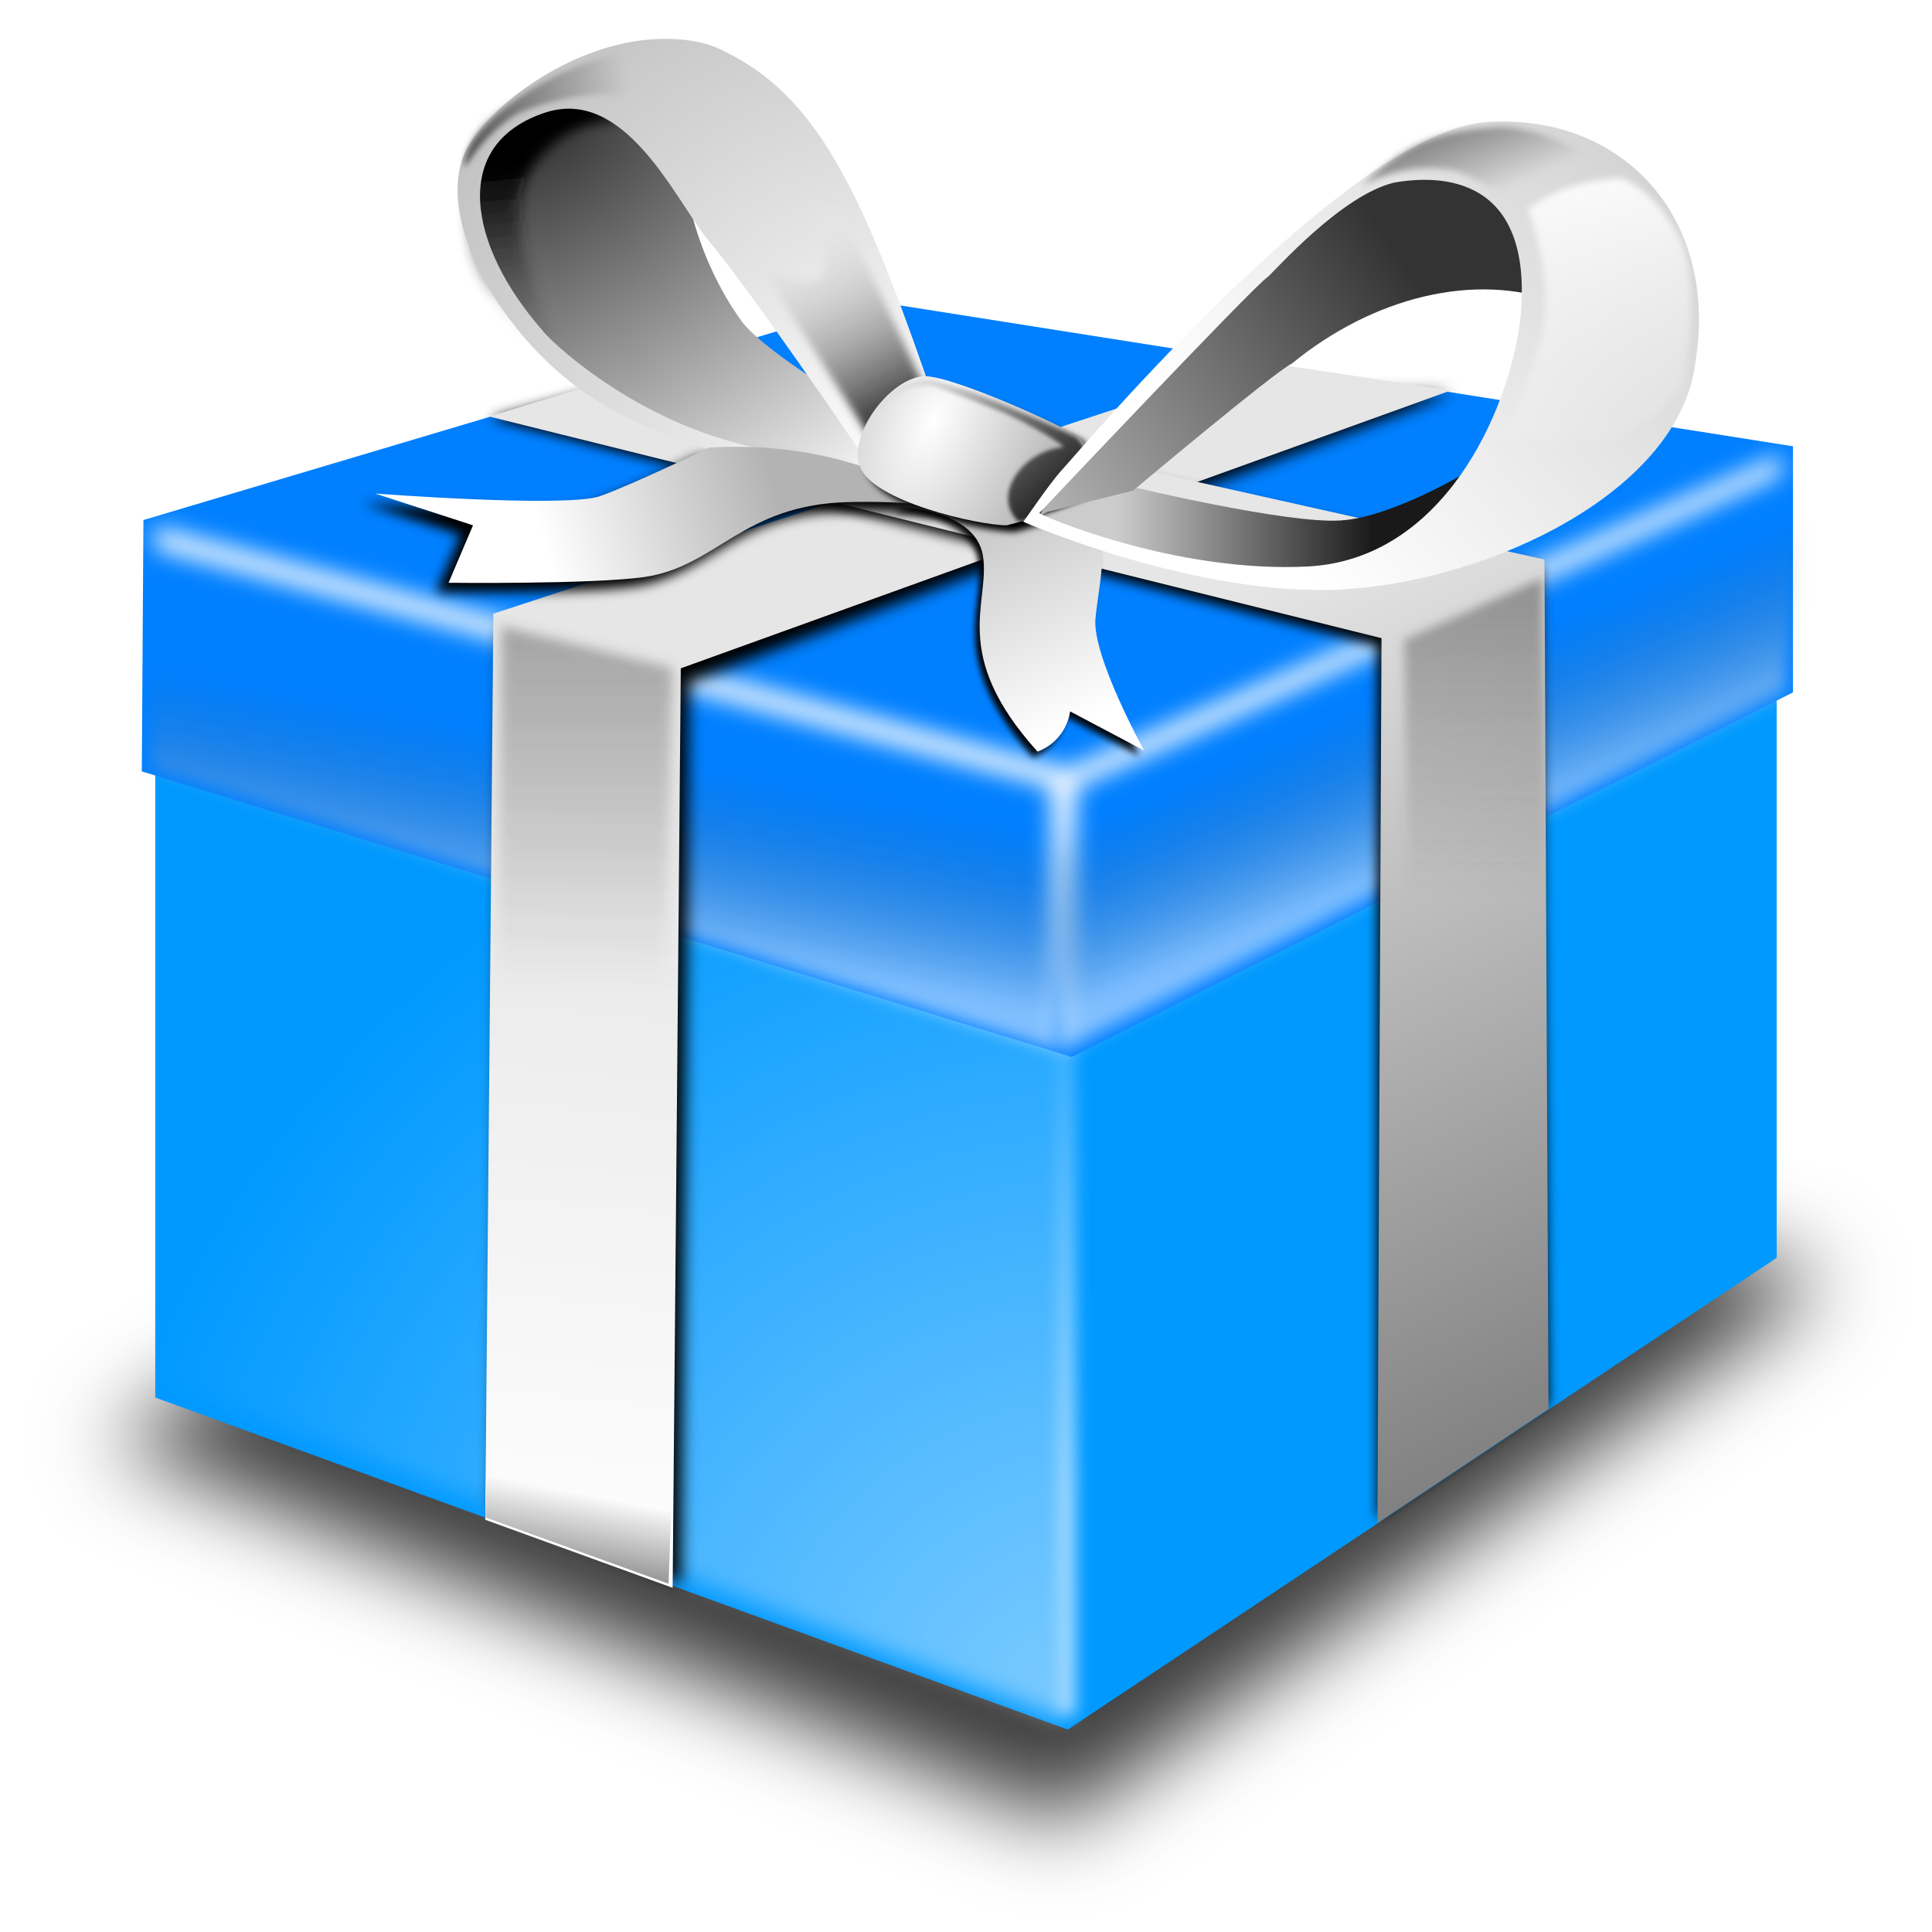
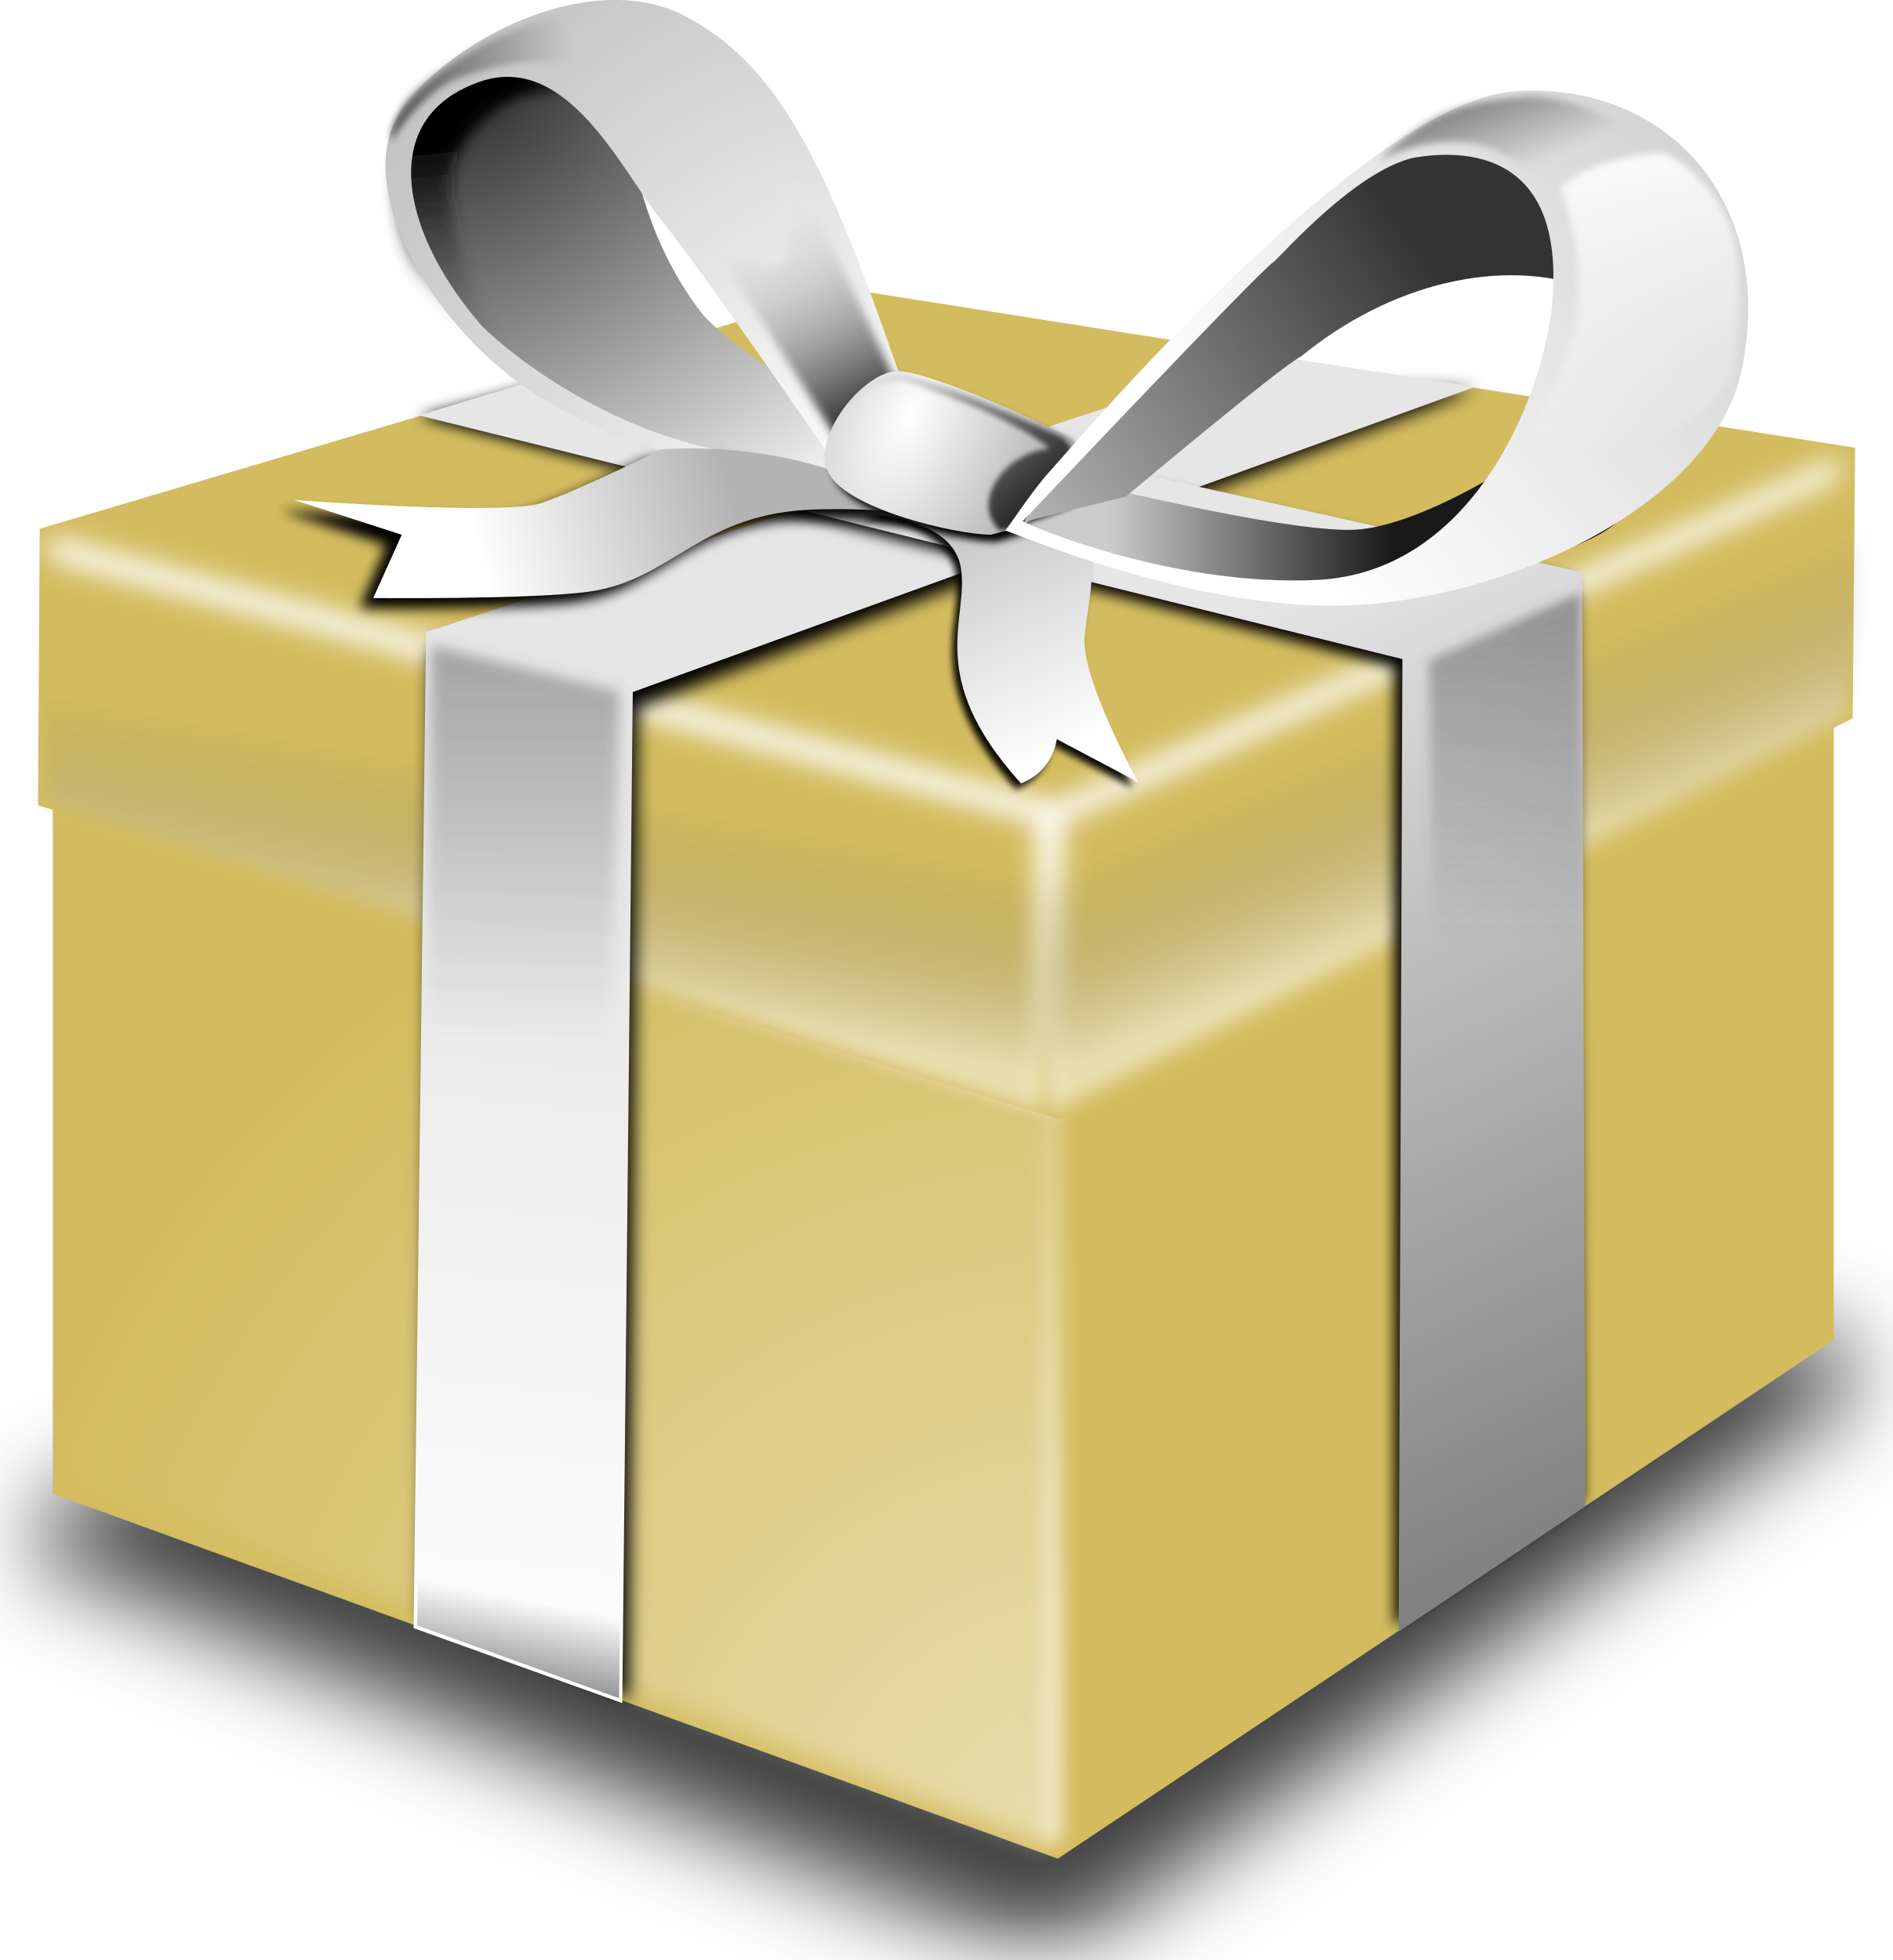
- <svg xmlns="http://www.w3.org/2000/svg" xmlns:xlink="http://www.w3.org/1999/xlink" id="svg5520" viewBox="0 0 750 750" version="1.0">
+ <svg xmlns="http://www.w3.org/2000/svg" xmlns:xlink="http://www.w3.org/1999/xlink" id="svg5520" viewBox="0 0 668.13 692.11" version="1.0">
  <defs id="defs5522">
    <filter id="filter5389">
      <feGaussianBlur id="feGaussianBlur5391" stdDeviation="0.08" />
    </filter>
-     <linearGradient id="linearGradient3217" y2="171.9" gradientUnits="userSpaceOnUse" x2="1032.4" y1="164.11" x1="1031.8">
-       <stop id="stop5295" style="stop-color:#ffffff" offset="0" />
-       <stop id="stop5297" style="stop-color:#ffffff;stop-opacity:0" offset="1" />
-     </linearGradient>
-     <linearGradient id="linearGradient3215" y2="163.86" xlink:href="#linearGradient5119" gradientUnits="userSpaceOnUse" x2="1008.2" gradientTransform="translate(22.425 .7176)" y1="161.72" x1="1006.5" />
    <filter id="filter5115">
      <feGaussianBlur id="feGaussianBlur5117" stdDeviation="0.07" />
    </filter>
    <linearGradient id="linearGradient5119">
-       <stop id="stop5121" style="stop-color:#000000" offset="0" />
-       <stop id="stop5123" style="stop-color:#000000;stop-opacity:0" offset="1" />
-     </linearGradient>
-     <linearGradient id="linearGradient3213" y2="162.04" xlink:href="#linearGradient5119" gradientUnits="userSpaceOnUse" x2="1008.6" y1="162.97" x1="1004.5" />
-     <linearGradient id="linearGradient3211" y2="174.4" gradientUnits="userSpaceOnUse" x2="1025.1" y1="164.83" x1="1036.5">
-       <stop id="stop4809" style="stop-color:#cccccc" offset="0" />
-       <stop id="stop4811" style="stop-color:#ffffff" offset="1" />
-     </linearGradient>
-     <linearGradient id="linearGradient3209" y2="174.3" gradientUnits="userSpaceOnUse" x2="1017.1" y1="166.91" x1="1027.7">
-       <stop id="stop4817" style="stop-color:#333333" offset="0" />
-       <stop id="stop4819" style="stop-color:#cccccc" offset="1" />
+       <stop id="stop5121" offset="0" />
+       <stop id="stop5123" stop-opacity="0" offset="1" />
    </linearGradient>
    <filter id="filter5073">
      <feGaussianBlur id="feGaussianBlur5075" stdDeviation="0.053" />
    </filter>
-     <linearGradient id="linearGradient3207" y2="169.45" gradientUnits="userSpaceOnUse" x2="1015.7" y1="174.22" x1="1019.5">
-       <stop id="stop4951" style="stop-color:#000000" offset="0" />
-       <stop id="stop4953" style="stop-color:#000000;stop-opacity:0" offset="1" />
-     </linearGradient>
-     <linearGradient id="linearGradient3205" y2="173.07" gradientUnits="userSpaceOnUse" x2="1027" y1="173.07" x1="1020.7">
-       <stop id="stop5399" style="stop-color:#cccccc" offset="0" />
-       <stop id="stop5401" style="stop-color:#191919" offset="1" />
-     </linearGradient>
-     <radialGradient id="radialGradient3203" gradientUnits="userSpaceOnUse" cy="205.93" cx="999.93" gradientTransform="matrix(3.54 1.6389 -3.2479 7.0162 -1854.7 -2912.8)" r="2.865">
-       <stop id="stop4803" style="stop-color:#ffffff" offset="0" />
-       <stop id="stop4805" style="stop-color:#000000" offset="1" />
-     </radialGradient>
    <filter id="filter4943">
      <feGaussianBlur id="feGaussianBlur4945" stdDeviation="0.105" />
    </filter>
-     <linearGradient id="linearGradient3201" y2="165.69" gradientUnits="userSpaceOnUse" x2="1013" y1="170.63" x1="1015.5">
-       <stop id="stop4893" style="stop-color:#333333" offset="0" />
-       <stop id="stop4895" style="stop-color:#ffffff;stop-opacity:0" offset="1" />
-     </linearGradient>
    <filter id="filter4875">
      <feGaussianBlur id="feGaussianBlur4877" stdDeviation="0.084" />
    </filter>
-     <linearGradient id="linearGradient3199" y2="174.09" gradientUnits="userSpaceOnUse" x2="1006.7" y1="172.48" x1="1012.3">
-       <stop id="stop2957" style="stop-color:#b3b3b3" offset="0" />
-       <stop id="stop2959" style="stop-color:#ffffff" offset="1" />
-     </linearGradient>
-     <radialGradient id="radialGradient3197" gradientUnits="userSpaceOnUse" cy="209.14" cx="990.44" gradientTransform="matrix(-1.8205 -2.2247 2.1354 -1.7474 2372.2 2740.6)" r="5.838">
-       <stop id="stop4206" style="stop-color:#ffffff" offset="0" />
-       <stop id="stop4208" style="stop-color:#b3b3b3" offset="1" />
-     </radialGradient>
    <filter id="filter5203">
      <feGaussianBlur id="feGaussianBlur5205" stdDeviation="0.149" />
    </filter>
-     <linearGradient id="linearGradient3195" y2="164.62" gradientUnits="userSpaceOnUse" x2="1006.1" y1="170.13" x1="1006.7">
-       <stop id="stop5135" style="stop-color:#7f7f7f;stop-opacity:0" offset="0" />
-       <stop id="stop5137" style="stop-color:#000000" offset="1" />
-     </linearGradient>
-     <filter id="filter4358" height="1.201" width="1.048" y="-.1" x="-.024">
+     <filter id="filter4358" y="-.1" width="1.048" x="-.024" height="1.201">
      <feGaussianBlur id="feGaussianBlur4360" stdDeviation="0.14" />
    </filter>
-     <linearGradient id="linearGradient3193" y2="213.36" gradientUnits="userSpaceOnUse" x2="1003" gradientTransform="translate(17.482 -35.69)" y1="206.81" x1="999.14">
-       <stop id="stop4364" style="stop-color:#b3b3b3" offset="0" />
-       <stop id="stop4366" style="stop-color:#ffffff" offset="1" />
-     </linearGradient>
    <filter id="filter4332">
      <feGaussianBlur id="feGaussianBlur4334" stdDeviation="0.08" />
    </filter>
-     <linearGradient id="linearGradient3191" y2="220.49" xlink:href="#linearGradient3969" gradientUnits="userSpaceOnUse" x2="991.1" gradientTransform="translate(22.384 -.58596)" y1="208.36" x1="991.1" />
-     <linearGradient id="linearGradient3189" y2="232.99" gradientUnits="userSpaceOnUse" x2="991.81" gradientTransform="translate(16.514 -35.636)" y1="237.27" x1="990.99">
-       <stop id="stop4017" style="stop-color:#000000" offset="0" />
-       <stop id="stop4019" style="stop-color:#000000;stop-opacity:0" offset="1" />
-     </linearGradient>
    <filter id="filter4009">
      <feGaussianBlur id="feGaussianBlur4011" stdDeviation="0.151" />
    </filter>
    <linearGradient id="linearGradient3969">
-       <stop id="stop3971" style="stop-color:#4d4d4d" offset="0" />
-       <stop id="stop3973" style="stop-color:#4d4d4d;stop-opacity:0" offset="1" />
-     </linearGradient>
-     <linearGradient id="linearGradient3187" y2="220.49" xlink:href="#linearGradient3969" gradientUnits="userSpaceOnUse" x2="991.1" gradientTransform="translate(16.514 -35.636)" y1="208.36" x1="991.1" />
-     <radialGradient id="radialGradient3185" gradientUnits="userSpaceOnUse" cy="164.89" cx="1006.3" gradientTransform="matrix(.98997 1.7585 -2.7081 1.5245 456.92 -1857.2)" r="5.473">
-       <stop id="stop4825" style="stop-color:#333333" offset="0" />
-       <stop id="stop4827" style="stop-color:#efefef" offset="1" />
-     </radialGradient>
-     <linearGradient id="linearGradient3183" y2="235.48" gradientUnits="userSpaceOnUse" x2="1020" gradientTransform="translate(16.514 -35.636)" y1="210.21" x1="1007.9">
-       <stop id="stop4306" style="stop-color:#e6e6e6" offset="0" />
-       <stop id="stop4308" style="stop-color:#666666" offset="1" />
+       <stop id="stop3971" stop-color="#4d4d4d" offset="0" />
+       <stop id="stop3973" stop-color="#4d4d4d" stop-opacity="0" offset="1" />
    </linearGradient>
    <filter id="filter3954">
      <feGaussianBlur id="feGaussianBlur3956" stdDeviation="0.146" />
    </filter>
-     <linearGradient id="linearGradient3181" y2="214.7" xlink:href="#linearGradient4224" gradientUnits="userSpaceOnUse" x2="992.39" gradientTransform="translate(30.258 -36.49)" y1="219.12" x1="991.58" />
-     <linearGradient id="linearGradient3179" y2="216.38" gradientUnits="userSpaceOnUse" x2="996.02" gradientTransform="translate(16.514 -35.636)" y1="235.88" x1="994.01">
-       <stop id="stop3960" style="stop-color:#ffffff" offset="0" />
-       <stop id="stop3962" style="stop-color:#e6e6e6" offset="1" />
-     </linearGradient>
    <filter id="filter3936">
      <feGaussianBlur id="feGaussianBlur3938" stdDeviation="0.191" />
    </filter>
    <filter id="filter3840">
      <feGaussianBlur id="feGaussianBlur3842" stdDeviation="0.291" />
    </filter>
-     <linearGradient id="linearGradient3177" y2="223.38" xlink:href="#linearGradient3892" gradientUnits="userSpaceOnUse" x2="1003.1" gradientTransform="translate(16.514 -35.636)" y1="215.93" x1="1002.8" />
    <filter id="filter4286">
      <feGaussianBlur id="feGaussianBlur4288" stdDeviation="0.18" />
    </filter>
    <linearGradient id="linearGradient4224">
-       <stop id="stop4226" style="stop-color:#ffffff" offset="0" />
-       <stop id="stop4228" style="stop-color:#4d4d4d;stop-opacity:0" offset="1" />
+       <stop id="stop4226" stop-color="#fff" offset="0" />
+       <stop id="stop4228" stop-color="#4d4d4d" stop-opacity="0" offset="1" />
    </linearGradient>
-     <linearGradient id="linearGradient3175" y2="214.7" xlink:href="#linearGradient4224" gradientUnits="userSpaceOnUse" x2="992.39" gradientTransform="translate(16.514 -35.636)" y1="219.12" x1="991.58" />
-     <filter id="filter3888" height="1.049" width="2.454" y="-.024" x="-.727">
+     <filter id="filter3888" y="-.024" width="2.454" x="-.727" height="1.049">
      <feGaussianBlur id="feGaussianBlur3890" stdDeviation="0.157" />
    </filter>
    <linearGradient id="linearGradient3892">
-       <stop id="stop3894" style="stop-color:#ffffff" offset="0" />
-       <stop id="stop3896" style="stop-color:#ffffff;stop-opacity:0" offset="1" />
+       <stop id="stop3894" stop-color="#fff" offset="0" />
+       <stop id="stop3896" stop-color="#fff" stop-opacity="0" offset="1" />
    </linearGradient>
-     <linearGradient id="linearGradient3173" y2="218.97" xlink:href="#linearGradient3892" gradientUnits="userSpaceOnUse" x2="1002.9" y1="233.49" x1="1002.9" />
    <filter id="filter4049">
      <feGaussianBlur id="feGaussianBlur4051" stdDeviation="0.287" />
    </filter>
-     <radialGradient id="radialGradient3171" gradientUnits="userSpaceOnUse" cy="238.35" cx="985.76" gradientTransform="matrix(1.1641 -1.9754 2.046 1.2058 -614.23 1863.9)" r="11.035">
-       <stop id="stop4027" style="stop-color:#ffffff" offset="0" />
-       <stop id="stop4029" style="stop-color:#ffffff;stop-opacity:0" offset="1" />
-     </radialGradient>
-     <filter id="filter4715" height="1.266" width="1.119" y="-.133" x="-.06">
+     <filter id="filter4715" y="-.133" width="1.119" x="-.06" height="1.266">
      <feGaussianBlur id="feGaussianBlur4717" stdDeviation="2.386" />
    </filter>
+     <radialGradient id="radialGradient2650" gradientUnits="userSpaceOnUse" cy="238.35" cx="985.76" gradientTransform="matrix(1.1641 -1.9754 2.046 1.2058 -614.23 1863.9)" r="11.035">
+       <stop id="stop4027" stop-color="#fff" offset="0" />
+       <stop id="stop4029" stop-color="#fff" stop-opacity="0" offset="1" />
+     </radialGradient>
+     <linearGradient id="linearGradient2652" x1="1002.9" xlink:href="#linearGradient3892" gradientUnits="userSpaceOnUse" x2="1002.9" y1="233.49" y2="218.97" />
+     <linearGradient id="linearGradient2654" x1="991.58" xlink:href="#linearGradient4224" gradientUnits="userSpaceOnUse" y1="219.12" gradientTransform="translate(16.514 -35.636)" x2="992.39" y2="214.7" />
+     <linearGradient id="linearGradient2656" x1="1002.8" xlink:href="#linearGradient3892" gradientUnits="userSpaceOnUse" y1="215.93" gradientTransform="translate(16.514 -35.636)" x2="1003.1" y2="223.38" />
+     <linearGradient id="linearGradient2660" x1="991.58" xlink:href="#linearGradient4224" gradientUnits="userSpaceOnUse" y1="219.12" gradientTransform="translate(30.258 -36.49)" x2="992.39" y2="214.7" />
+     <linearGradient id="linearGradient2666" x1="991.1" xlink:href="#linearGradient3969" gradientUnits="userSpaceOnUse" y1="208.36" gradientTransform="translate(16.514 -35.636)" x2="991.1" y2="220.49" />
+     <linearGradient id="linearGradient2670" x1="991.1" xlink:href="#linearGradient3969" gradientUnits="userSpaceOnUse" y1="208.36" gradientTransform="translate(22.384 -.58596)" x2="991.1" y2="220.49" />
+     <linearGradient id="linearGradient2672" x1="999.14" gradientUnits="userSpaceOnUse" y1="206.81" gradientTransform="translate(17.482 -35.69)" x2="1003" y2="213.36">
+       <stop id="stop4364" stop-color="#b3b3b3" offset="0" />
+       <stop id="stop4366" stop-color="#fff" offset="1" />
+     </linearGradient>
+     <linearGradient id="linearGradient2674" y2="164.62" gradientUnits="userSpaceOnUse" y1="170.13" x2="1006.1" x1="1006.7">
+       <stop id="stop5135" stop-color="#7f7f7f" stop-opacity="0" offset="0" />
+       <stop id="stop5137" offset="1" />
+     </linearGradient>
+     <linearGradient id="linearGradient2680" y2="165.69" gradientUnits="userSpaceOnUse" y1="170.63" x2="1013" x1="1015.5">
+       <stop id="stop4893" stop-color="#333" offset="0" />
+       <stop id="stop4895" stop-color="#fff" stop-opacity="0" offset="1" />
+     </linearGradient>
+     <linearGradient id="linearGradient2686" y2="169.45" gradientUnits="userSpaceOnUse" y1="174.22" x2="1015.7" x1="1019.5">
+       <stop id="stop4951" offset="0" />
+       <stop id="stop4953" stop-opacity="0" offset="1" />
+     </linearGradient>
+     <linearGradient id="linearGradient2688" y2="174.3" gradientUnits="userSpaceOnUse" y1="166.91" x2="1017.1" x1="1027.7">
+       <stop id="stop4817" stop-color="#333" offset="0" />
+       <stop id="stop4819" stop-color="#ccc" offset="1" />
+     </linearGradient>
+     <linearGradient id="linearGradient2690" y2="174.4" gradientUnits="userSpaceOnUse" y1="164.83" x2="1025.1" x1="1036.5">
+       <stop id="stop4809" stop-color="#ccc" offset="0" />
+       <stop id="stop4811" stop-color="#fff" offset="1" />
+     </linearGradient>
+     <linearGradient id="linearGradient2692" x1="1004.5" xlink:href="#linearGradient5119" gradientUnits="userSpaceOnUse" x2="1008.6" y1="162.97" y2="162.04" />
+     <linearGradient id="linearGradient2694" x1="1006.5" xlink:href="#linearGradient5119" gradientUnits="userSpaceOnUse" y1="161.72" gradientTransform="translate(22.425 .7176)" x2="1008.2" y2="163.86" />
+     <linearGradient id="linearGradient2696" y2="171.9" gradientUnits="userSpaceOnUse" y1="164.11" x2="1032.4" x1="1031.8">
+       <stop id="stop5295" stop-color="#fff" offset="0" />
+       <stop id="stop5297" stop-color="#fff" stop-opacity="0" offset="1" />
+     </linearGradient>
+     <linearGradient id="linearGradient2706" x1="1020.7" gradientUnits="userSpaceOnUse" y1="173.07" gradientTransform="matrix(15.815 0 0 15.815 -15731 -2436.6)" x2="1027" y2="173.07">
+       <stop id="stop5399" stop-color="#ccc" offset="0" />
+       <stop id="stop5401" stop-color="#191919" offset="1" />
+     </linearGradient>
+     <radialGradient id="radialGradient2709" gradientUnits="userSpaceOnUse" cy="205.93" cx="999.93" gradientTransform="matrix(55.986 25.92 -51.367 110.96 -45063 -48503)" r="2.865">
+       <stop id="stop4803" stop-color="#fff" offset="0" />
+       <stop id="stop4805" offset="1" />
+     </radialGradient>
+     <linearGradient id="linearGradient2714" x1="1012.3" gradientUnits="userSpaceOnUse" y1="172.48" gradientTransform="matrix(15.815 0 0 15.815 -15731 -2436.6)" x2="1006.7" y2="174.09">
+       <stop id="stop2957" stop-color="#b3b3b3" offset="0" />
+       <stop id="stop2959" stop-color="#fff" offset="1" />
+     </linearGradient>
+     <radialGradient id="radialGradient2717" gradientUnits="userSpaceOnUse" cy="209.14" cx="990.44" gradientTransform="matrix(-28.792 -35.184 33.772 -27.637 21787 40907)" r="5.838">
+       <stop id="stop4206" stop-color="#fff" offset="0" />
+       <stop id="stop4208" stop-color="#b3b3b3" offset="1" />
+     </radialGradient>
+     <linearGradient id="linearGradient2726" x1="990.99" gradientUnits="userSpaceOnUse" y1="237.27" gradientTransform="matrix(15.815 0 0 15.815 -15470 -3000.2)" x2="991.81" y2="232.99">
+       <stop id="stop4017" offset="0" />
+       <stop id="stop4019" stop-opacity="0" offset="1" />
+     </linearGradient>
+     <radialGradient id="radialGradient2730" gradientUnits="userSpaceOnUse" cy="164.89" cx="1006.3" gradientTransform="matrix(15.657 27.812 -42.83 24.111 -8504.3 -31809)" r="5.473">
+       <stop id="stop4825" stop-color="#333" offset="0" />
+       <stop id="stop4827" stop-color="#efefef" offset="1" />
+     </radialGradient>
+     <linearGradient id="linearGradient2733" x1="1007.9" gradientUnits="userSpaceOnUse" y1="210.21" gradientTransform="matrix(15.815 0 0 15.815 -15470 -3000.2)" x2="1020" y2="235.48">
+       <stop id="stop4306" stop-color="#e6e6e6" offset="0" />
+       <stop id="stop4308" stop-color="#666" offset="1" />
+     </linearGradient>
+     <linearGradient id="linearGradient2738" x1="994.01" gradientUnits="userSpaceOnUse" y1="235.88" gradientTransform="matrix(15.815 0 0 15.815 -15470 -3000.2)" x2="996.02" y2="216.38">
+       <stop id="stop3960" stop-color="#fff" offset="0" />
+       <stop id="stop3962" stop-color="#e6e6e6" offset="1" />
+     </linearGradient>
  </defs>
-   <g id="layer1" transform="translate(-20.222 -117.74)">
-     <g id="g5182" transform="matrix(7.3432 0 0 7.3432 -9368.7 -4243.3)">
-       <path id="path4665" d="m1281.8 669.91l53.2 20.64 42.7-29.39-53.2-13.65-42.7 22.4z" style="opacity:.756;filter:url(#filter4715);fill-rule:evenodd;fill:#000000" transform="matrix(.94891 0 0 .97561 67.945 16.493)" />
-       <g id="g3101" transform="matrix(2.1537 0 0 2.1537 -860.66 248.1)">
-         <g id="g3103">
-           <path id="path3105" style="fill-rule:evenodd;fill:#0099ff" d="m997.1 177.34v17.52l22.4 8.15 17.4-11.58v-16.64l-17.9 9.44-21.9-6.89z" />
-           <path id="path3107" style="opacity:.525;filter:url(#filter4049);fill-rule:evenodd;fill:url(#radialGradient3171)" d="m997.28 194.51l22.12 8.26v-17.07l-22.12-6.72v15.53z" />
-           <rect id="rect3109" style="opacity:.522;filter:url(#filter3888);fill:url(#linearGradient3173)" transform="matrix(1.1383 0 0 1.1383 -122.16 -68.53)" height="15.805" width=".439" y="222.42" x="1002.7" />
-           <path id="path3111" style="fill:#007fff" d="m1014.8 167.96l22.5 3.55v6.04l-17.7 8.95-22.83-7.01 0.04-6.17 17.99-5.36z" />
-           <path id="path3113" style="opacity:.5;filter:url(#filter4286);fill-rule:evenodd;fill:url(#linearGradient3175)" d="m996.92 175.07l0.09 4.36 22.19 6.9 0.1-5.08-22.38-6.18z" />
-           <path id="path3115" style="filter:url(#filter3840);fill-rule:evenodd;fill:url(#linearGradient3177)" d="m997.08 173.49l22.42 5.94 17.5-7.69v0.46l-17.3 7.67-0.1 6.23h-0.5v-6.23l-21.99-5.85-0.03-0.53z" />
-           <path id="path3117" style="filter:url(#filter3936);fill-rule:evenodd;fill:#000000" d="m1023.9 170.19l-18.3 5.78-0.2 21.61 4.6 1.87 0.2-22.15 18.7-7.08-5-0.03z" />
-           <path id="path3119" style="fill-rule:evenodd;fill:url(#linearGradient3179)" d="m1024.2 169.43l-18.8 6.19-0.2 22.24 4.6 1.67 0.2-22.57 18.9-6.82-4.7-0.71z" />
-           <path id="path3121" style="opacity:.5;filter:url(#filter4286);fill-rule:evenodd;fill:url(#linearGradient3181)" transform="matrix(-1 .24329 0 1 2052.2 -250.39)" d="m1014.7 176.33l0.4 4.61 17.8 4.54 0.1-5.09-18.3-4.06z" />
-           <path id="path3123" style="filter:url(#filter3954);fill-rule:evenodd;fill:#000000" d="m1005.3 170.83l21.8 5.57v21.42l4.2-2.82-0.2-20.54-21.6-4.75-4.2 1.12z" />
-           <path id="path3125" style="fill-rule:evenodd;fill:url(#linearGradient3183)" d="m1005.3 170.78l21.9 5.44-0.1 21.72 4.2-2.8-0.1-20.85-21.6-4.83-4.3 1.32z" />
-           <path id="path3127" style="fill-rule:evenodd;fill:url(#radialGradient3185)" d="m1010.1 164.99s0.2 1.8 1.4 3.46c0.6 0.78 2.9 2.12 2.9 2.12l1.3 1.51s-1.3 0.43-2 0.35c-0.6-0.09-3.8-1.03-5-1.72s-3.4-3.13-3.5-3.69c-0.2-0.56-0.8-2.03-0.2-2.98 0.5-0.95 1.5-1.39 1.8-1.43 0.3-0.05 3.1 1.42 3.1 1.42l0.2 0.96z" />
-           <path id="path3129" style="opacity:.591;filter:url(#filter4009);fill-rule:evenodd;fill:url(#linearGradient3187)" d="m1005.6 175.93l4.2 1.02-0.3 11.59-4-3.55 0.1-9.06z" />
-           <path id="path3131" style="fill-rule:evenodd;fill:url(#linearGradient3189)" d="m1005.3 195.27l-0.1 2.53 4.5 1.63 0.1-2.79-4.5-1.37z" />
-           <path id="path3133" style="opacity:.674;filter:url(#filter4009);fill-rule:evenodd;fill:url(#linearGradient3191)" transform="matrix(-.82832 0 0 .82832 1869 .31984)" d="m1011.5 210.58l4.1 1.82-0.2 11.19-4-3.55 0.1-9.46z" />
-           <g id="g3135" transform="matrix(.99533 .096578 -.096578 .99533 21.678 -97.313)">
-             <path id="path3137" style="opacity:.953;filter:url(#filter4332);fill-rule:evenodd;fill:#000000" d="m1015 173.21s1.9-0.14 2.2 0.99-0.6 2.48 1.8 4.67c0.7-0.36 0.7-1.06 0.7-1.06l1.9 0.77s-1.5-2.19-1.5-3.11c0-0.91 0.2-2.05-0.4-2.4-0.7-0.35-3.8-0.35-3.8-0.35l-0.9 0.49z" />
-             <path id="path3139" style="fill-rule:evenodd;fill:url(#linearGradient3193)" d="m1015.1 173.08s1.9-0.14 2.2 0.99-0.6 2.47 1.8 4.66c0.7-0.35 0.7-1.06 0.7-1.06l1.9 0.78s-1.5-2.19-1.5-3.11 0.2-2.05-0.4-2.4c-0.7-0.36-3.8-0.36-3.8-0.36l-0.9 0.5z" />
-           </g>
-           <path id="path3141" style="filter:url(#filter4358);fill-rule:evenodd;fill:#000000" d="m1010.4 171.77s-1.8 0.92-2.7 1.2c-0.8 0.28-5.5-0.07-5.5-0.07l2.4 0.78-0.6 1.41s3.5 0.04 4.8-0.14c1.9-0.26 2.5-1.77 5.1-1.84 1.6-0.04 2.4 0.14 2.4 0.14s-2.1-1.69-5.9-1.48z" />
-           <path id="path3143" style="filter:url(#filter5203);fill-rule:evenodd;fill:url(#linearGradient3195)" d="m1008.6 163.52s-1.1-0.63-1.5-0.63c-0.5 0-2 0.58-2.1 1.36-0.2 0.79-0.4 2.42 0.3 3.36 0.8 0.95 1.9 1.94 1.9 1.94s-1.7-3.16-1-4.61c0.8-1.59 2.4-1.42 2.4-1.42z" />
-           <path id="path3145" style="fill-rule:evenodd;fill:url(#radialGradient3197)" d="m1009.3 161.52c-1.9 0.13-3.8 1.46-4.5 2.59-0.9 1.52 0.5 4.25 2.5 5.83 2.8 2.16 7 2.24 7 2.24 0-0.07 2.8 0.76 1.7-2.44-1.6-4.59-2.7-6.83-4.9-7.91-0.5-0.27-1.1-0.35-1.8-0.31zm-2.6 1.79c1.9-0.59 3.1 2 3.9 3.05 1.1 1.3 3.7 5.13 3.7 5.13l0.5 0.69s-0.3 0-3.2-0.69-4.9-2.66-5-2.83c-1.8-2.05-2.3-4.58 0.1-5.35z" />
-           <path id="path3147" style="fill-rule:evenodd;fill:url(#linearGradient3199)" d="m1010.7 171.54s-1.9 0.92-2.7 1.2c-0.9 0.28-5.5-0.07-5.5-0.07l2.4 0.78-0.6 1.41s3.5 0.04 4.8-0.14c1.8-0.26 2.4-1.77 5-1.84 1.6-0.04 2.4 0.14 2.4 0.14s-2.1-1.69-5.8-1.48z" />
-           <path id="path3149" style="filter:url(#filter4875);fill-rule:evenodd;fill:#000000" d="m1019.9 171.39s-3.1-1.43-3.8-1.43-1.9 1.37-1.5 2.21c0.3 0.85 2.8 1.44 3.6 1.44 0.7-0.18 1.3-0.4 2-0.72 0-0.45-0.3-1.5-0.3-1.5z" />
-           <path id="path3151" style="filter:url(#filter4943);fill-rule:evenodd;fill:url(#linearGradient3201)" d="m1011.9 167.01l2.8 4.38 1.4-1.04s-1.4-3.13-2.2-4.52-1.3-2.02-1.3-2.02 1.2 2.92 0.9 3.48-1.5-0.28-1.6-0.28z" />
-           <path id="path3153" style="fill-rule:evenodd;fill:url(#radialGradient3203)" d="m1019.8 171.31c-0.3-0.26-3.1-1.52-3.8-1.52-0.8 0-1.9 1.37-1.6 2.22s2.9 1.44 3.6 1.44c0.7-0.18 1.4-0.4 2.1-0.72 0-0.46 0.1-0.97-0.3-1.42z" />
-           <path id="path3155" style="fill-rule:evenodd;fill:url(#linearGradient3205)" d="m1018.6 173.42s2.3 0.82 3.7 1.04 4.2 0.69 4.9 0.43c0.6-0.26 4.4-1.04 4.9-1.86 0.6-0.82-2.7-0.95-2.7-0.95s-1.9 1.17-3.2 1.25c-1.3 0.09-5.1-0.82-5.1-0.82l-2.4 0.65-0.1 0.26z" />
-           <path id="path3157" style="filter:url(#filter5073);fill-rule:evenodd;fill:url(#linearGradient3207)" d="m1015.6 169.98s0.4-0.17 0.7-0.07c0.4 0.13 0.7 0.18 1.6 0.57 1 0.43 1.7 0.76 1.8 0.81 0.5 0.48 0.1 0.98 0.2 1.54-0.4 0.17-1.4 0.51-1.6 0.54-0.7-0.65 0.1-1.76 1.1-1.84-0.2-0.22-1.2-0.73-1.5-0.85-0.8-0.33-1.7-0.65-1.7-0.65s-0.9-0.11-1.3 0.61c0.1-0.36 0.7-0.7 0.7-0.66z" />
-           <g id="g3159">
-             <path id="path3161" style="fill-rule:evenodd;fill:url(#linearGradient3209)" d="m1019 173.12l2.1-0.52s3.5-2.94 3.9-3.12c2-1.64 4.5-2.25 6.5-1.51 0 0-0.2-2.64-0.9-2.98-0.7-0.35-2.6-0.61-2.6-0.61s-2.6 1.73-2.9 2.03-4.7 4.63-4.7 4.63l-1.3 1.62-0.3 0.56 0.2-0.1z" />
-             <path id="path3163" style="fill-rule:evenodd;fill:url(#linearGradient3211)" d="m1029.8 163.55c-3.4 0.22-10 8.06-10.4 8.49s-1 1.37-1 1.32c0 0 4.3 1.88 7.9 1.66s8.2-2.41 8.6-5.54c0.6-3.6-1.8-6.14-5.1-5.93zm-2.3 1.49c1.1-0.2 3.5-0.22 3.1 3.42-0.3 2.25-1.9 5.82-5.2 6-3.3 0.17-6.6-1.27-6.6-1.31 0 0 5.3-5.61 5.6-5.79 0.2-0.17 1.8-2 3.1-2.32z" />
-           </g>
-           <path id="path3165" style="opacity:.558;filter:url(#filter5115);fill-rule:evenodd;fill:url(#linearGradient3213)" d="m1004.7 164.66c-0.1-0.82 1.5-2.01 2.9-2.53 1.3-0.53 3-0.36 3-0.36s-1.5 0.67-2.1 1.12c-1.2-0.12-2.4 0.41-2.4 0.41s-0.7 0.28-1.4 1.36z" />
-           <path id="path3167" style="opacity:.558;filter:url(#filter5115);fill-rule:evenodd;fill:url(#linearGradient3215)" d="m1026.8 165.52c0.8-1.14 1.3-1.64 2.9-2.13 1.4-0.42 3.8 0.67 3.8 0.67s-1.3 1.37-1.9 1.83c-0.7-0.94-2.5-1.22-2.5-1.22s-1.1-0.15-2.3 0.85z" transform="matrix(.97476 .22327 -.22327 .97476 62.78 -225.49)" />
-           <path id="path3169" style="filter:url(#filter5389);fill-rule:evenodd;fill:url(#linearGradient3217)" d="m1030.8 165.7s0.7 1.76 0.3 3.24-1 2.36-1 2.36 2 0.38 3-0.05c1-0.44 1.5-1.27 1.5-1.27s0.5-2.47-0.1-3.62-1.4-1.43-1.4-1.43-1.4 0-2.3 0.77z" />
-         </g>
-       </g>
+   <g id="layer1" transform="translate(-20.219 -117.73)">
+     <path id="path4665" opacity=".756" d="m1281.8 669.91l53.2 20.64 42.7-29.39-53.2-13.65-42.7 22.4z" fill-rule="evenodd" transform="matrix(6.968 0 0 7.1641 -8911.7 -4137.4)" filter="url(#filter4715)" />
+     <path id="path3105" fill-rule="evenodd" fill="#d3bc5f" d="m38.852 368.18v277.03l354.81 128.85 273.95-183.15v-263.18l-281.65 149.29-347.11-108.84z" />
+     <path id="path3107" opacity=".525" d="m997.28 194.51l22.12 8.26v-17.07l-22.12-6.72v15.53z" fill-rule="evenodd" transform="matrix(15.815 0 0 15.815 -15731 -2436.6)" filter="url(#filter4049)" fill="url(#radialGradient2650)" />
+     <rect id="rect3109" opacity=".522" transform="matrix(18.002 0 0 18.002 -17663 -3520.4)" height="15.805" filter="url(#filter3888)" width=".439" y="222.42" x="1002.7" fill="url(#linearGradient2652)" />
+     <path id="path3111" fill="#d3bc5f" d="m319.5 219.77l355.65 56.07-0.87 95.52-279.89 141.64-360.74-110.9 0.584-97.65 285.27-84.68z" />
+     <path id="path3113" opacity=".5" d="m996.92 175.07l0.09 4.36 22.19 6.9 0.1-5.08-22.38-6.18z" fill-rule="evenodd" transform="matrix(15.815 0 0 15.815 -15731 -2436.6)" filter="url(#filter4286)" fill="url(#linearGradient2654)" />
+     <path id="path3115" d="m997.08 173.49l22.42 5.94 17.5-7.69v0.46l-17.3 7.67-0.1 6.23h-0.5v-6.23l-21.99-5.85-0.03-0.53z" fill-rule="evenodd" transform="matrix(15.815 0 0 15.815 -15731 -2436.6)" filter="url(#filter3840)" fill="url(#linearGradient2656)" />
+     <path id="path3117" filter="url(#filter3936)" fill-rule="evenodd" transform="matrix(15.815 0 0 15.815 -15731 -2436.6)" d="m1023.9 170.19l-18.3 5.78-0.2 21.61 4.6 1.87 0.2-22.15 18.7-7.08-5-0.03z" />
+     <path id="path3119" fill-rule="evenodd" fill="url(#linearGradient2738)" d="m467.13 243.06l-296.48 97.89-4.41 351.7 73.66 26.47 3.71-357.02 297.45-107.8-73.93-11.24z" />
+     <path id="path3121" opacity=".5" d="m1014.7 176.33l0.4 4.61 17.8 4.54 0.1-5.09-18.3-4.06z" fill-rule="evenodd" transform="matrix(-15.815 3.8478 0 15.815 16726 -6396.6)" filter="url(#filter4286)" fill="url(#linearGradient2660)" />
+     <path id="path3123" filter="url(#filter3954)" fill-rule="evenodd" transform="matrix(15.815 0 0 15.815 -15731 -2436.6)" d="m1005.3 170.83l21.8 5.57v21.42l4.2-2.82-0.2-20.54-21.6-4.75-4.2 1.12z" />
+     <path id="path3125" fill-rule="evenodd" fill="url(#linearGradient2733)" d="m168.16 264.43l347.16 86.04-1.31 343.43 65.88-44.22-1.13-329.87-342.1-76.34-68.5 20.96z" />
+     <path id="path3127" fill-rule="evenodd" fill="url(#radialGradient2730)" d="m244.01 172.71s3.45 28.5 23.26 54.73c9.4 12.45 45.83 33.52 45.83 33.52l19.85 23.94s-20.53 6.85-30.79 5.48-61.17-16.14-80.32-27.09c-19.16-10.94-53.36-49.52-55.42-58.42-2.05-8.89-11.5-32.01-3.29-47.07 8.21-15.05 24.1-22.03 28.89-22.72 4.79-0.68 49.94 22.58 49.94 22.58l2.05 15.05z" />
+     <path id="path3129" opacity=".591" d="m1005.6 175.93l4.2 1.02-0.3 11.59-4-3.55 0.1-9.06z" fill-rule="evenodd" transform="matrix(15.815 0 0 15.815 -15731 -2436.6)" filter="url(#filter4009)" fill="url(#linearGradient2666)" />
+     <path id="path3131" fill-rule="evenodd" fill="url(#linearGradient2726)" d="m168.62 651.7l-1.18 39.97 71.34 25.75 0.59-44.11-70.75-21.61z" />
+     <path id="path3133" opacity=".674" d="m1011.5 210.58l4.1 1.82-0.2 11.19-4-3.55 0.1-9.46z" fill-rule="evenodd" transform="matrix(-13.1 0 0 13.1 13829 -2431.5)" filter="url(#filter4009)" fill="url(#linearGradient2670)" />
+     <g id="g3135" transform="matrix(15.741 1.5274 -1.5274 15.741 -15388 -3975.6)" fill-rule="evenodd">
+       <path id="path3137" opacity=".953" filter="url(#filter4332)" d="m1015 173.21s1.9-0.14 2.2 0.99-0.6 2.48 1.8 4.67c0.7-0.36 0.7-1.06 0.7-1.06l1.9 0.77s-1.5-2.19-1.5-3.11c0-0.91 0.2-2.05-0.4-2.4-0.7-0.35-3.8-0.35-3.8-0.35l-0.9 0.49z" />
+       <path id="path3139" fill="url(#linearGradient2672)" d="m1015.1 173.08s1.9-0.14 2.2 0.99-0.6 2.47 1.8 4.66c0.7-0.35 0.7-1.06 0.7-1.06l1.9 0.78s-1.5-2.19-1.5-3.11 0.2-2.05-0.4-2.4c-0.7-0.36-3.8-0.36-3.8-0.36l-0.9 0.5z" />
    </g>
+     <path id="path3141" filter="url(#filter4358)" fill-rule="evenodd" transform="matrix(15.815 0 0 15.815 -15731 -2436.6)" d="m1010.4 171.77s-1.8 0.92-2.7 1.2c-0.8 0.28-5.5-0.07-5.5-0.07l2.4 0.78-0.6 1.41s3.5 0.04 4.8-0.14c1.9-0.26 2.5-1.77 5.1-1.84 1.6-0.04 2.4 0.14 2.4 0.14s-2.1-1.69-5.9-1.48z" />
+     <path id="path3143" d="m1008.6 163.52s-1.1-0.63-1.5-0.63c-0.5 0-2 0.58-2.1 1.36-0.2 0.79-0.4 2.42 0.3 3.36 0.8 0.95 1.9 1.94 1.9 1.94s-1.7-3.16-1-4.61c0.8-1.59 2.4-1.42 2.4-1.42z" fill-rule="evenodd" transform="matrix(15.815 0 0 15.815 -15731 -2436.6)" filter="url(#filter5203)" fill="url(#linearGradient2674)" />
+     <path id="path3145" fill-rule="evenodd" fill="url(#radialGradient2717)" d="m232.25 117.91c-29.76 2.09-61.2 23.06-71.66 41.02-13.95 23.95 8.02 67.13 40.3 92.09 44.25 34.2 110.44 35.47 110.44 35.47 0-1.03 43.23 11.95 25.7-38.6-25.18-72.57-42.19-108.02-76.11-125.04-8.69-4.36-18.75-5.64-28.67-4.94zm-41.62 28.34c30.19-9.41 49.04 31.59 62.38 48.27 16.42 20.52 57.82 81.05 57.82 81.05l8.4 10.87s-4.57 0.08-50.41-10.87c-45.83-10.95-78.79-42-80.16-44.74-27.31-32.41-35.35-72.42 1.97-84.58z" />
+     <path id="path3147" fill-rule="evenodd" fill="url(#linearGradient2714)" d="m253.71 276.38s-29.07 14.53-42.48 19-87.19-1.12-87.19-1.12l38.01 12.3-10.07 22.35s55.74 0.55 76.02-2.23c29.92-4.1 39.12-27.95 80.48-29.07 24.81-0.67 38.01 2.24 38.01 2.24s-33.54-26.83-92.78-23.47z" />
+     <path id="path3149" filter="url(#filter4875)" fill-rule="evenodd" transform="matrix(15.815 0 0 15.815 -15731 -2436.6)" d="m1019.9 171.39s-3.1-1.43-3.8-1.43-1.9 1.37-1.5 2.21c0.3 0.85 2.8 1.44 3.6 1.44 0.7-0.18 1.3-0.4 2-0.72 0-0.45-0.3-1.5-0.3-1.5z" />
+     <path id="path3151" d="m1011.9 167.01l2.8 4.38 1.4-1.04s-1.4-3.13-2.2-4.52-1.3-2.02-1.3-2.02 1.2 2.92 0.9 3.48-1.5-0.28-1.6-0.28z" fill-rule="evenodd" transform="matrix(15.815 0 0 15.815 -15731 -2436.6)" filter="url(#filter4943)" fill="url(#linearGradient2680)" />
+     <path id="path3153" fill-rule="evenodd" fill="url(#radialGradient2709)" d="m398.03 272.81c-4.89-4.12-49.56-24.03-60.91-24.03s-29.91 21.66-24.76 35.07c5.16 13.41 45.39 22.7 57.77 22.7 11.03-2.83 21.05-6.33 31.98-11.35 0-7.22 2.15-15.29-4.08-22.39z" />
+     <path id="path3155" fill-rule="evenodd" fill="url(#linearGradient2706)" d="m379.46 306.11s35.54 13.03 57.43 16.45 66.4 10.92 77.35 6.81c10.94-4.1 70.46-16.42 78.67-29.41 8.21-13-43.78-15.06-43.78-15.06s-29.42 18.48-49.95 19.84c-20.52 1.37-80.72-12.99-80.72-12.99l-38.31 10.26-0.69 4.1z" />
+     <path id="path3157" d="m1015.6 169.98s0.4-0.17 0.7-0.07c0.4 0.13 0.7 0.18 1.6 0.57 1 0.43 1.7 0.76 1.8 0.81 0.5 0.48 0.1 0.98 0.2 1.54-0.4 0.17-1.4 0.51-1.6 0.54-0.7-0.65 0.1-1.76 1.1-1.84-0.2-0.22-1.2-0.73-1.5-0.85-0.8-0.33-1.7-0.65-1.7-0.65s-0.9-0.11-1.3 0.61c0.1-0.36 0.7-0.7 0.7-0.66z" fill-rule="evenodd" transform="matrix(15.815 0 0 15.815 -15731 -2436.6)" filter="url(#filter5073)" fill="url(#linearGradient2686)" />
+     <g id="g3159" transform="matrix(15.815 0 0 15.815 -15731 -2436.6)" fill-rule="evenodd">
+       <path id="path3161" fill="url(#linearGradient2688)" d="m1019 173.12l2.1-0.52s3.5-2.94 3.9-3.12c2-1.64 4.5-2.25 6.5-1.51 0 0-0.2-2.64-0.9-2.98-0.7-0.35-2.6-0.61-2.6-0.61s-2.6 1.73-2.9 2.03-4.7 4.63-4.7 4.63l-1.3 1.62-0.3 0.56 0.2-0.1z" />
+       <path id="path3163" fill="url(#linearGradient2690)" d="m1029.8 163.55c-3.4 0.22-10 8.06-10.4 8.49s-1 1.37-1 1.32 4.3 1.88 7.9 1.66 8.2-2.41 8.6-5.54c0.6-3.6-1.8-6.14-5.1-5.93zm-2.3 1.49c1.1-0.2 3.5-0.22 3.1 3.42-0.3 2.25-1.9 5.82-5.2 6-3.3 0.17-6.6-1.27-6.6-1.31 0 0 5.3-5.61 5.6-5.79 0.2-0.17 1.8-2 3.1-2.32z" />
+     </g>
+     <path id="path3165" opacity=".558" d="m1004.7 164.66c-0.1-0.82 1.5-2.01 2.9-2.53 1.3-0.53 3-0.36 3-0.36s-1.5 0.67-2.1 1.12c-1.2-0.12-2.4 0.41-2.4 0.41s-0.7 0.28-1.4 1.36z" fill-rule="evenodd" transform="matrix(15.815 0 0 15.815 -15731 -2436.6)" filter="url(#filter5115)" fill="url(#linearGradient2692)" />
+     <path id="path3167" opacity=".558" d="m1026.8 165.52c0.8-1.14 1.3-1.64 2.9-2.13 1.4-0.42 3.8 0.67 3.8 0.67s-1.3 1.37-1.9 1.83c-0.7-0.94-2.5-1.22-2.5-1.22s-1.1-0.15-2.3 0.85z" fill-rule="evenodd" transform="matrix(15.416 3.5311 -3.5311 15.416 -14738 -6002.9)" filter="url(#filter5115)" fill="url(#linearGradient2694)" />
+     <path id="path3169" d="m1030.8 165.7s0.7 1.76 0.3 3.24-1 2.36-1 2.36 2 0.38 3-0.05c1-0.44 1.5-1.27 1.5-1.27s0.5-2.47-0.1-3.62-1.4-1.43-1.4-1.43-1.4 0-2.3 0.77z" fill-rule="evenodd" transform="matrix(15.815 0 0 15.815 -15731 -2436.6)" filter="url(#filter5389)" fill="url(#linearGradient2696)" />
  </g>
</svg>
